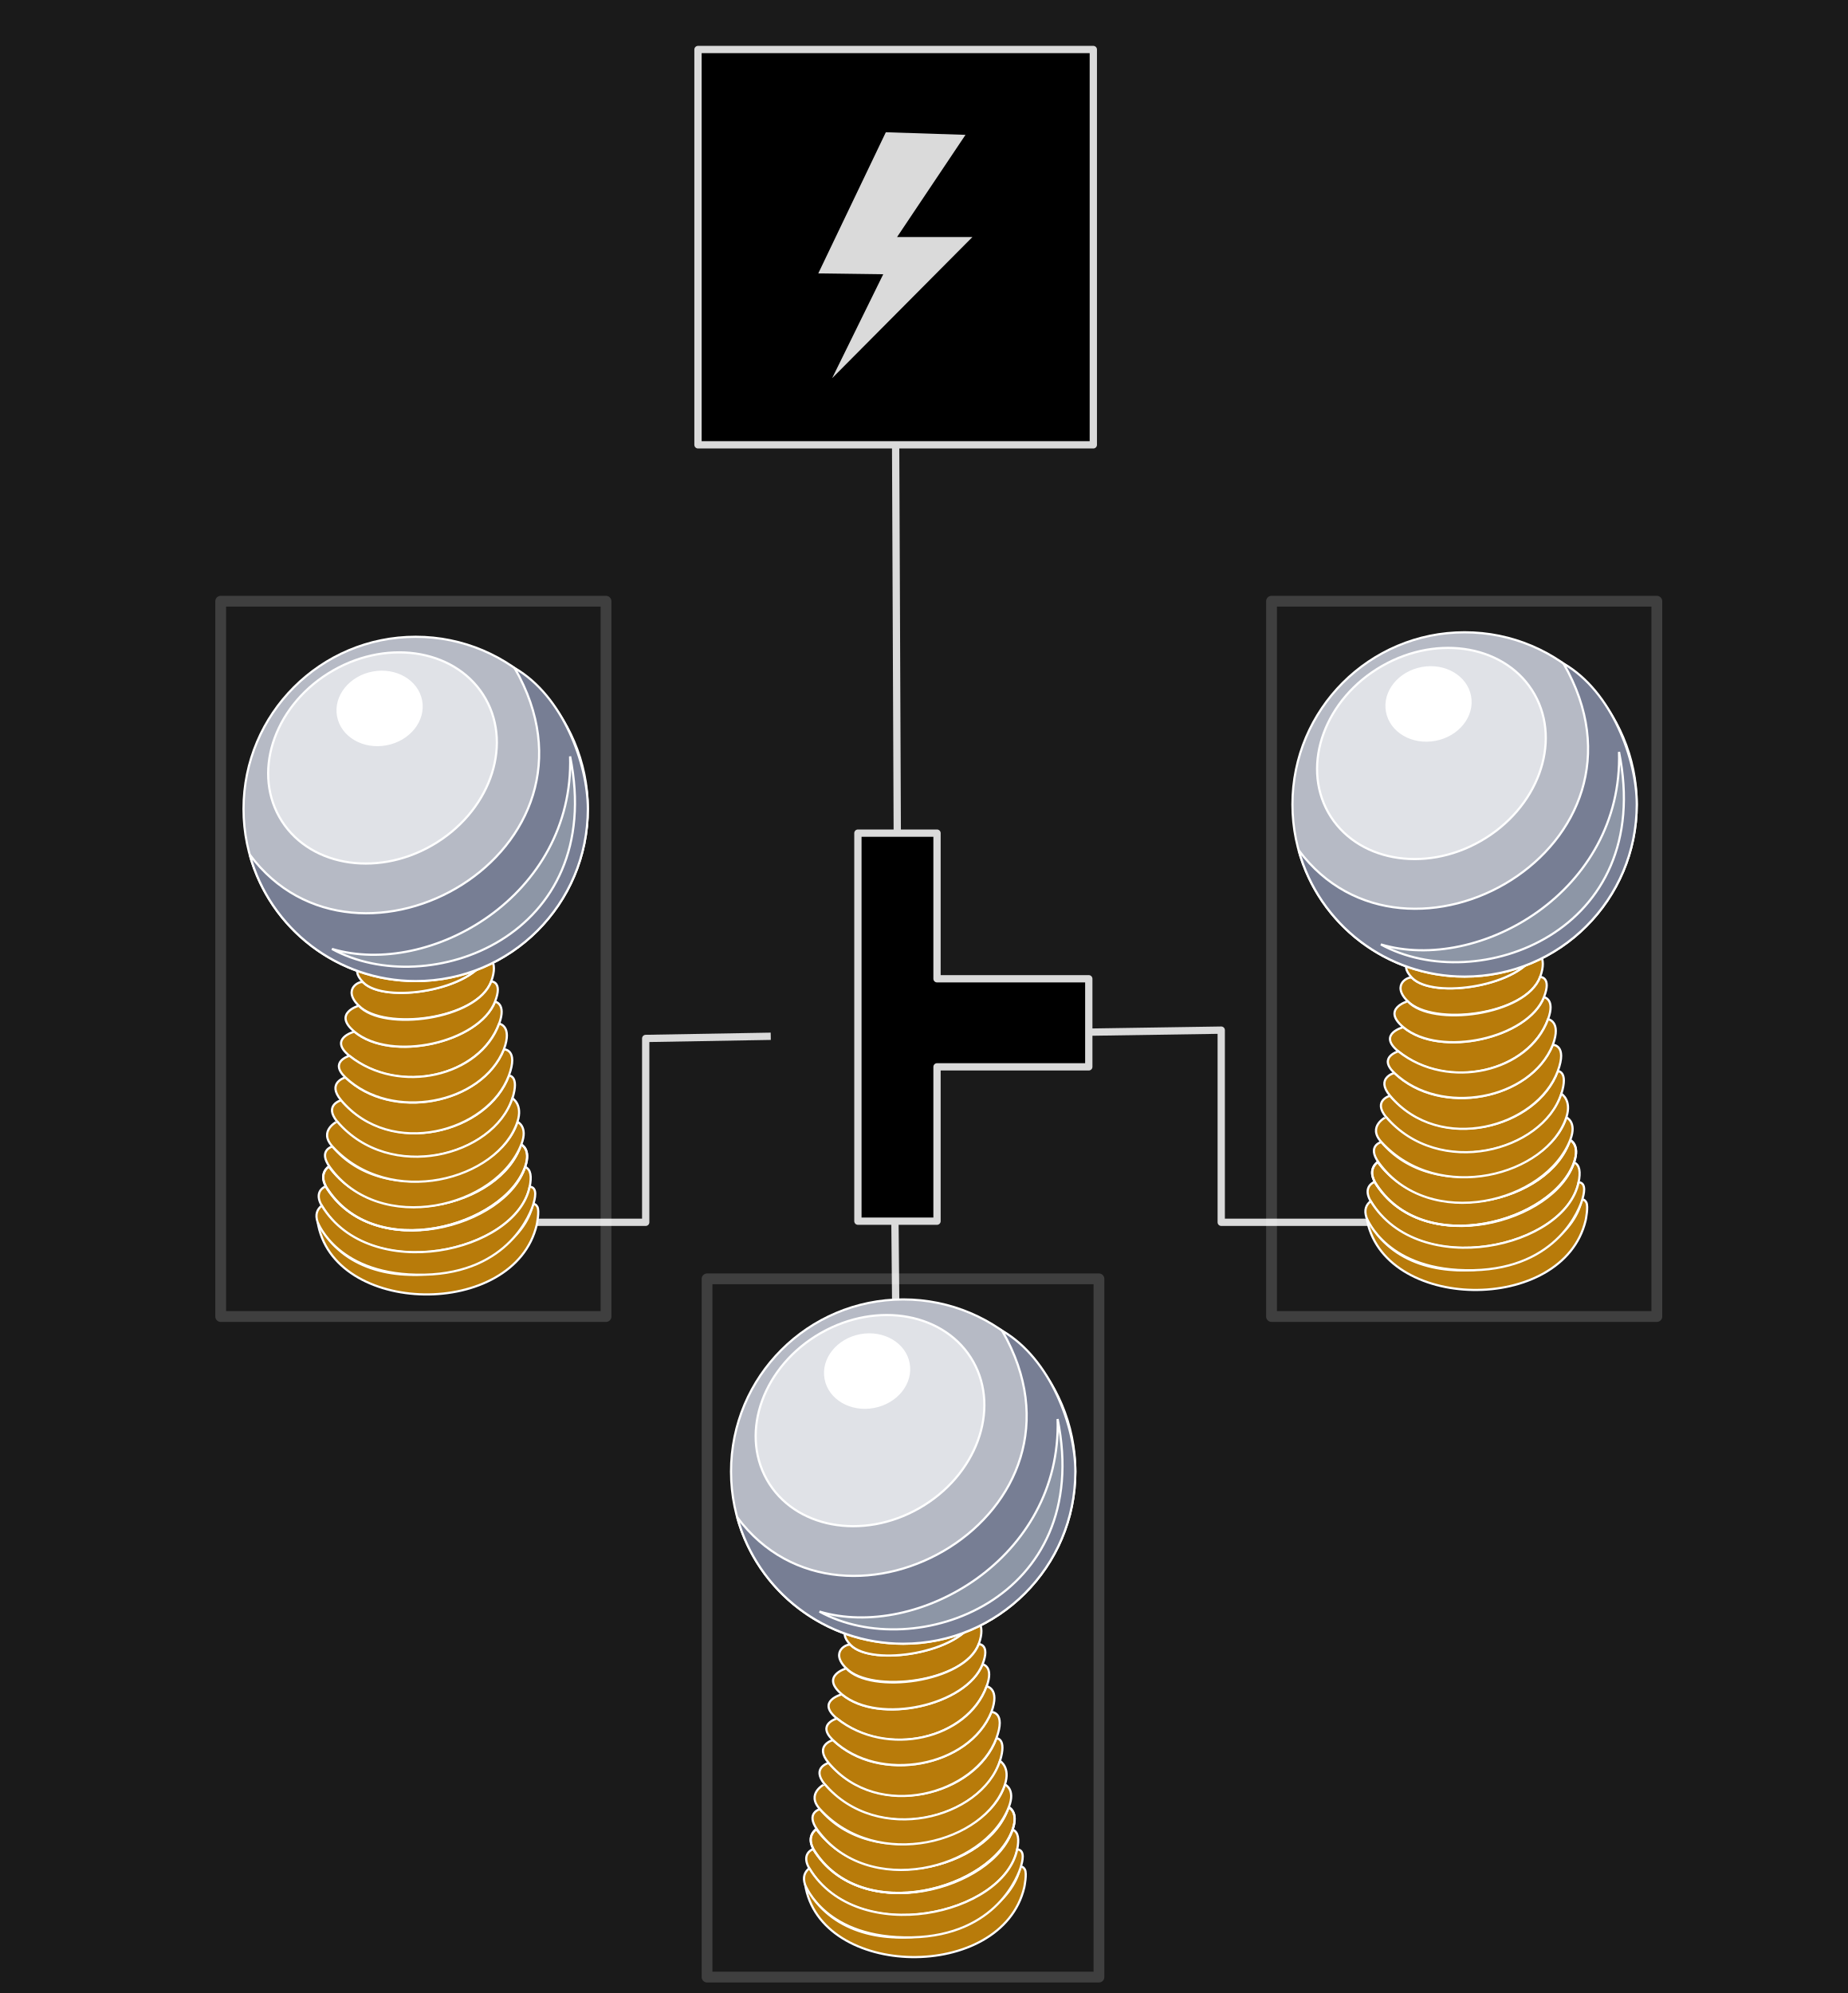
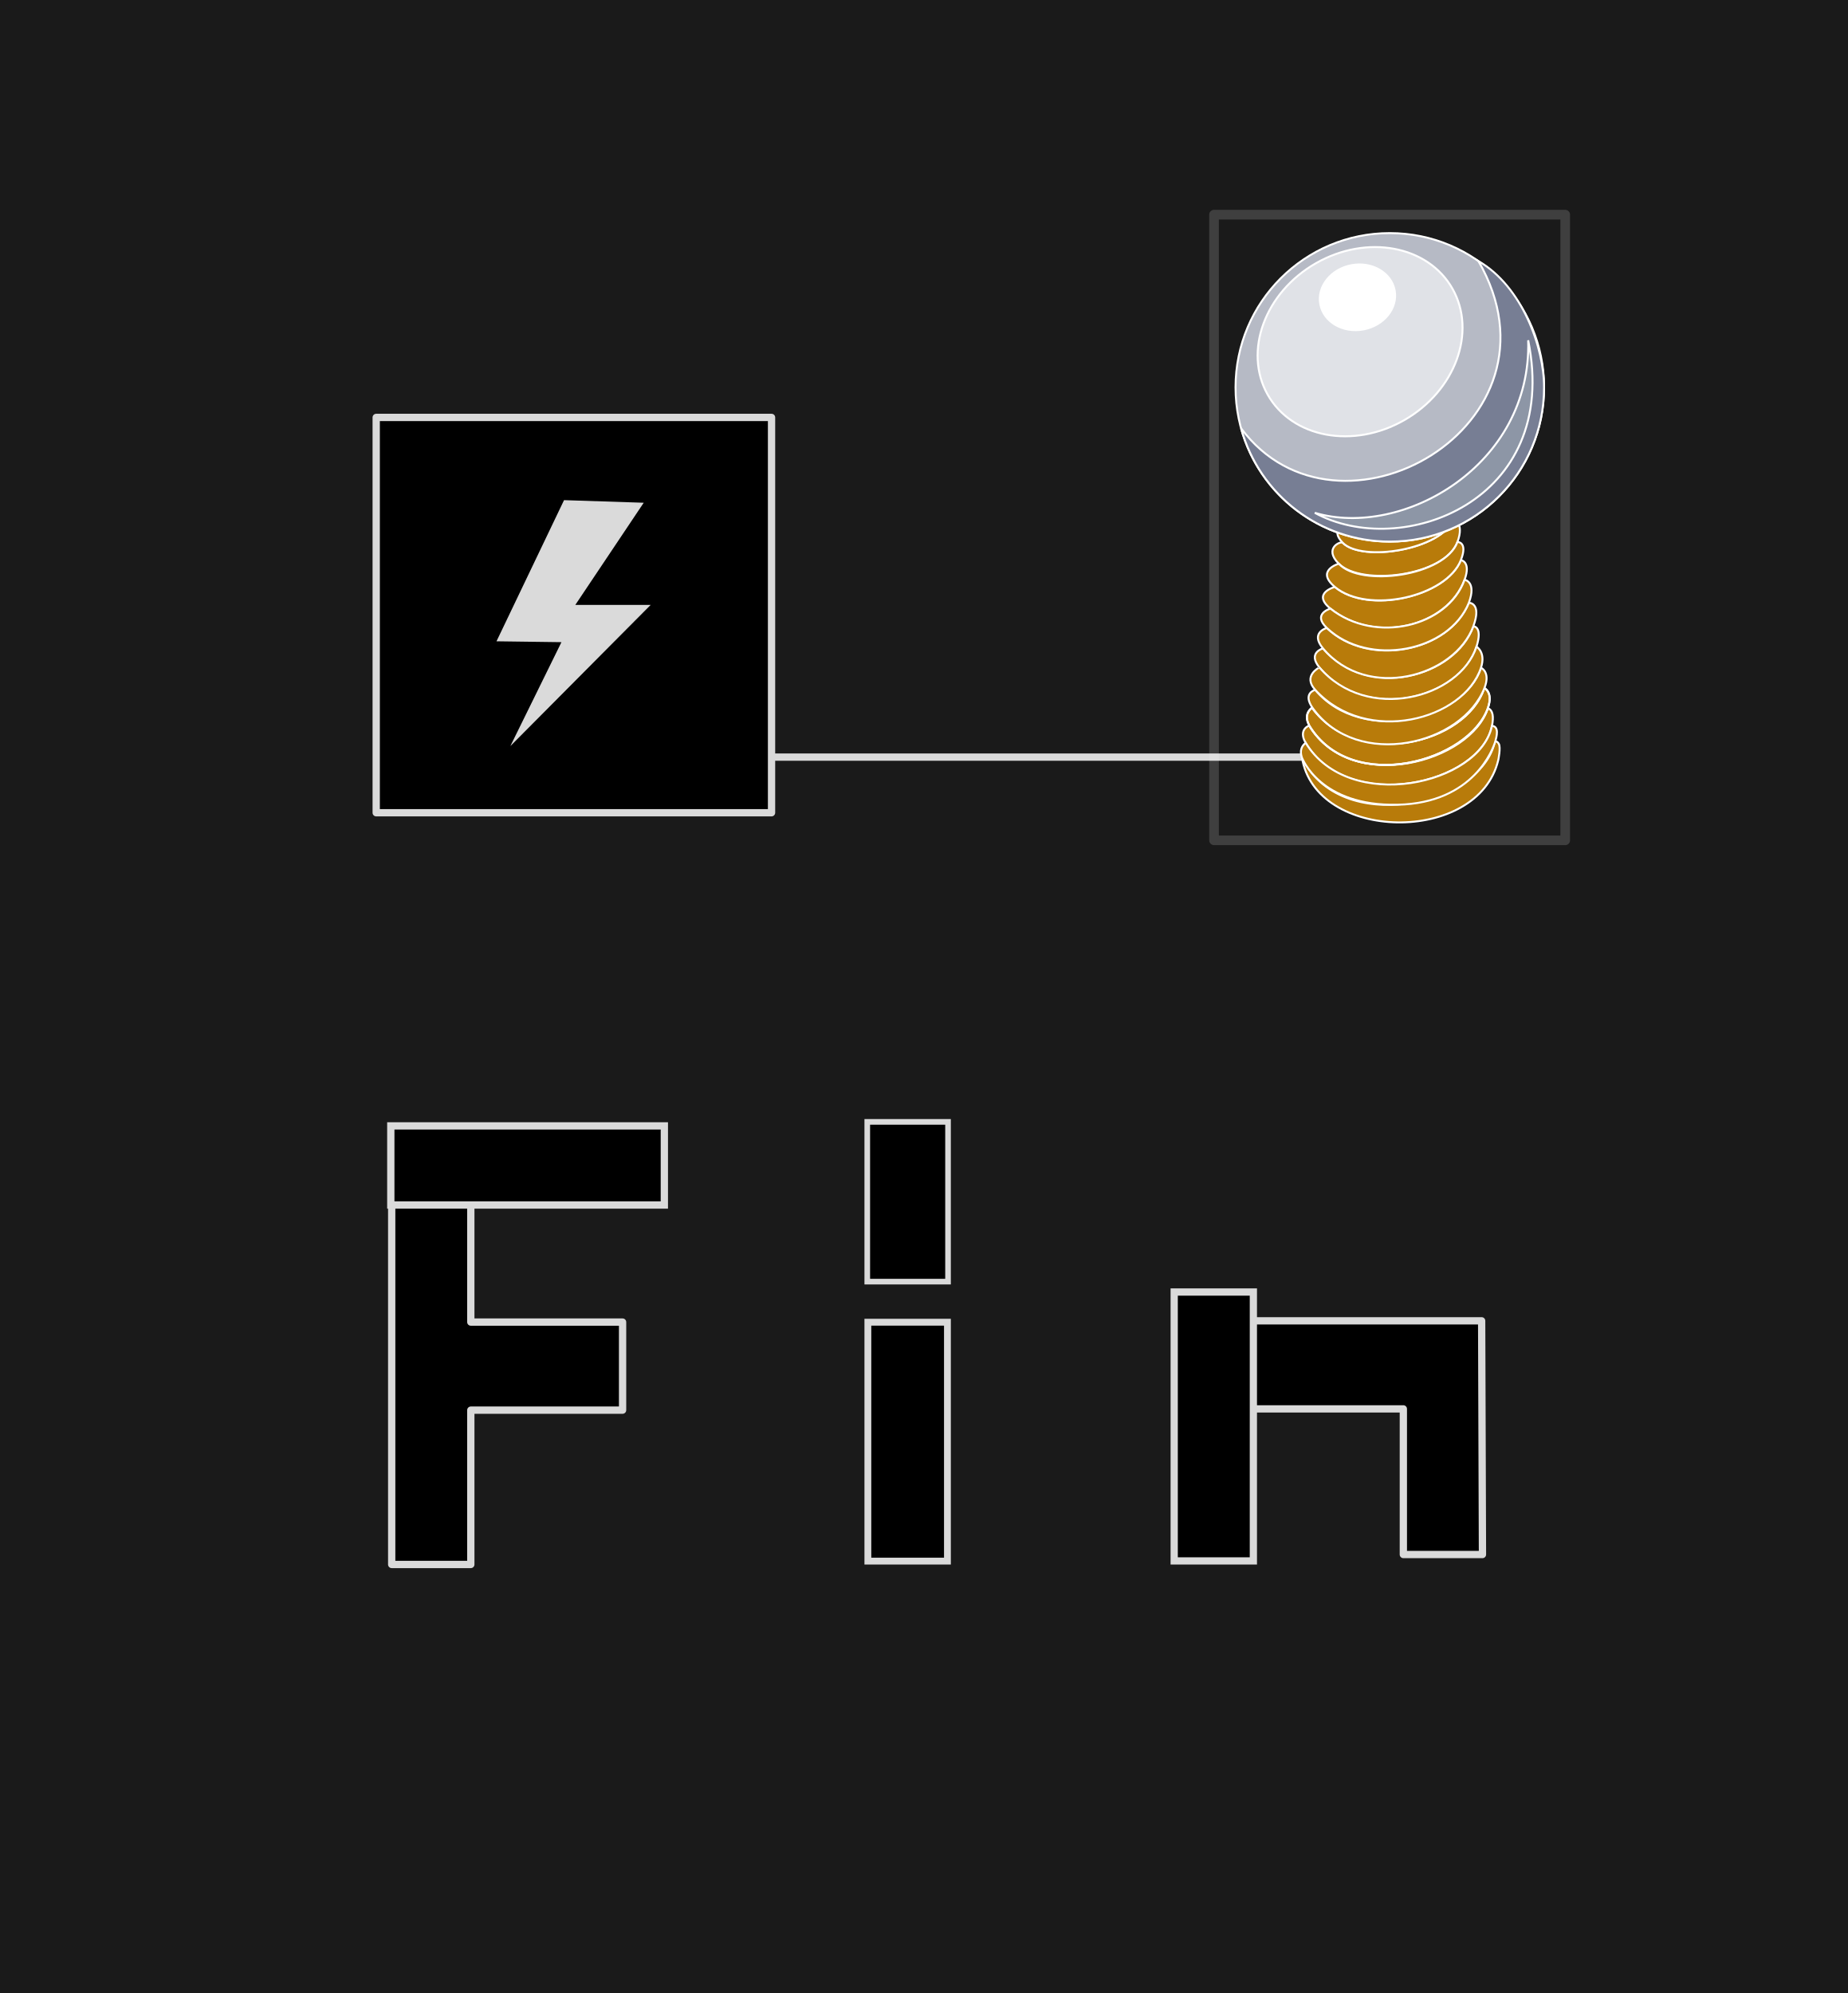
<svg xmlns="http://www.w3.org/2000/svg" width="253.385" height="273.296" viewBox="0 0 253.385 273.296" preserveAspectRation="xMidYMid meet" id="svg2" version="1.1">
  <defs id="defs4" />
  <g id="layer2">
    <rect style="color:#000000;clip-rule:nonzero;display:inline;overflow:visible;visibility:visible;opacity:1;isolation:auto;mix-blend-mode:normal;color-interpolation:sRGB;color-interpolation-filters:linearRGB;solid-color:#000000;solid-opacity:1;fill:#1a1a1a;fill-opacity:1;fill-rule:nonzero;stroke:none;stroke-width:1.459px;stroke-linecap:butt;stroke-linejoin:miter;stroke-miterlimit:4;stroke-dasharray:none;stroke-dashoffset:0;stroke-opacity:1;color-rendering:auto;image-rendering:auto;shape-rendering:auto;text-rendering:auto;enable-background:accumulate" id="rect4145" width="253.764" height="273.719" x="-0.094" y="-0.371" />
  </g>
  <g transform="translate(-40.68119,12.06823)" id="powerlines">
-     <path style="fill:none;fill-rule:evenodd;stroke:#dadada;stroke-width:1;stroke-linecap:butt;stroke-linejoin:round;stroke-opacity:1;stroke-miterlimit:4;stroke-dasharray:none" d="M 163.444,37.805 L 163.742,108.429" id="path4173" />
-     <path id="path3380" d="M 146.368,130.034 L 129.221,130.332 L 129.221,155.542 L 103.2,155.542" style="fill:none;fill-rule:evenodd;stroke:#dadada;stroke-width:1;stroke-linecap:butt;stroke-linejoin:round;stroke-miterlimit:4;stroke-dasharray:none;stroke-opacity:1" />
-     <path style="fill:none;fill-rule:evenodd;stroke:#dadada;stroke-width:1;stroke-linecap:butt;stroke-linejoin:round;stroke-miterlimit:4;stroke-dasharray:none;stroke-opacity:1" d="M 188.609,129.49 L 208.138,129.192 L 208.138,155.542 L 231.512,155.542" id="path3382" />
-     <path id="path3428" d="M 163.345,149.797 L 163.644,182.13" style="fill:none;fill-rule:evenodd;stroke:#dadada;stroke-width:1;stroke-linecap:butt;stroke-linejoin:round;stroke-miterlimit:4;stroke-dasharray:none;stroke-opacity:1" />
+     <path style="fill:none;fill-rule:evenodd;stroke:#dadada;stroke-width:1px;stroke-linecap:butt;stroke-linejoin:miter;stroke-opacity:1" d="M 137.467,91.753 L 221.843,91.753" id="path4203" />
  </g>
  <g transform="translate(120.5585,34.16972)" id="generators">
-     <rect y="-27.379" x="-24.849" height="54.208" width="54.208" id="rect4209" style="opacity:1;fill:#000000;fill-opacity:1;stroke:#dadada;stroke-width:1;stroke-linejoin:round;stroke-miterlimit:4;stroke-dasharray:none;stroke-dashoffset:0;stroke-opacity:1" />
+     <rect y="23.07" x="-68.973" height="54.209" width="54.209" id="rect4209" style="opacity:1;fill:#000000;fill-opacity:1;stroke:#dadada;stroke-width:1;stroke-linejoin:round;stroke-miterlimit:4;stroke-dasharray:none;stroke-dashoffset:0;stroke-opacity:1" />
  </g>
  <g id="switches">
-     <path id="path4148-3" d="M 117.637,114.246 L 128.485,114.246 L 128.485,134.217 L 149.296,134.217 L 149.296,146.293 L 128.485,146.293 L 128.485,167.456 L 117.637,167.456 Z" style="fill:#000000;fill-opacity:1;fill-rule:evenodd;stroke:#dadada;stroke-width:1;stroke-linecap:butt;stroke-linejoin:round;stroke-opacity:1;stroke-miterlimit:4;stroke-dasharray:none" />
+     <path style="fill:#000000;fill-opacity:1;fill-rule:evenodd;stroke:#dadada;stroke-width:1;stroke-linecap:butt;stroke-linejoin:round;stroke-miterlimit:4;stroke-dasharray:none;stroke-opacity:1" d="M 203.277,213.168 L 192.429,213.168 L 192.429,193.198 L 171.619,193.198 L 171.619,181.121 L 203.166,181.121 Z" id="path4234" />
+     <path id="path4148-3-4" d="M 53.71,161.323 L 64.558,161.323 L 64.558,181.294 L 85.369,181.294 L 85.369,193.37 L 64.558,193.37 L 64.558,214.533 L 53.71,214.533 Z" style="fill:#000000;fill-opacity:1;fill-rule:evenodd;stroke:#dadada;stroke-width:1;stroke-linecap:butt;stroke-linejoin:round;stroke-miterlimit:4;stroke-dasharray:none;stroke-opacity:1" />
+     <path id="path4148-3" d="M 119.003,181.313 L 129.914,181.313 C 129.914,214.071 129.914,181.313 129.914,214.071 L 119.003,214.071 Z" style="fill:#000000;fill-opacity:1;fill-rule:evenodd;stroke:#dadada;stroke-width:0.937;stroke-linecap:butt;stroke-linejoin:miter;stroke-miterlimit:4;stroke-dasharray:none;stroke-opacity:1" />
+     <path style="fill:#000000;fill-opacity:1;fill-rule:evenodd;stroke:#dadada;stroke-width:1;stroke-linecap:butt;stroke-linejoin:miter;stroke-miterlimit:4;stroke-dasharray:none;stroke-opacity:1" d="M 91.096,154.393 L 91.096,165.241 C 53.588,165.241 91.096,165.241 53.588,165.241 L 53.588,154.393 Z" id="path4242" />
+     <path style="fill:#000000;fill-opacity:1;fill-rule:evenodd;stroke:#dadada;stroke-width:0.992;stroke-linecap:butt;stroke-linejoin:miter;stroke-miterlimit:4;stroke-dasharray:none;stroke-opacity:1" d="M 161.007,177.172 L 171.864,177.172 C 171.864,214.043 171.864,177.172 171.864,214.043 L 161.007,214.043 Z" id="path4244" />
+     <path style="fill:#000000;fill-opacity:1;fill-rule:evenodd;stroke:#dadada;stroke-width:0.772;stroke-linecap:butt;stroke-linejoin:miter;stroke-miterlimit:4;stroke-dasharray:none;stroke-opacity:1" d="M 118.921,153.841 L 129.996,153.841 C 129.996,175.749 129.996,153.841 129.996,175.749 L 118.921,175.749 Z" id="path4246" />
  </g>
  <g id="layer1">
-     <g transform="matrix(0.4539065,0,0,0.4539065,0.7797679,115.6654)" id="g4243-6" style="stroke:#ffffff;stroke-width:0.661;stroke-miterlimit:4;stroke-dasharray:none;stroke-opacity:1">
+     <g transform="matrix(0.4067321,0,0,0.4067321,80.29519,-24.06085)" id="g4243-6" style="stroke:#ffffff;stroke-width:0.661;stroke-miterlimit:4;stroke-dasharray:none;stroke-opacity:1">
      <path id="path4245-3" d="M 241.495,314.36 C 254.132,341.538 302.032,330.68 306.498,309.238 C 306.498,309.238 307.175,308.73 307.874,309.936 C 308.593,311.164 307.704,315.355 307.704,315.355 C 300.931,344.078 245.813,343.147 241.495,314.36 Z" style="fill:#b87b0a;fill-opacity:1;fill-rule:evenodd;stroke:#ffffff;stroke-width:0.661;stroke-linecap:butt;stroke-linejoin:miter;stroke-miterlimit:4;stroke-dasharray:none;stroke-opacity:1" />
      <path id="path4247-5" d="M 305.566,303.904 C 306.18,300.877 305.969,298.634 304.169,297.893 C 298.56,315.948 258.407,327.356 243.929,303.777 C 241.771,304.73 241.114,306.825 242.765,309.619 C 257.116,333.791 301.566,323.546 305.566,303.904 Z" style="fill:#b87b0a;fill-opacity:1;fill-rule:evenodd;stroke:#ffffff;stroke-width:0.661;stroke-linecap:butt;stroke-linejoin:miter;stroke-miterlimit:4;stroke-dasharray:none;stroke-opacity:1" />
      <path id="path4249-3" d="M 243.993,303.819 C 258.407,327.356 297.989,315.757 304.212,297.829 C 306.074,292.432 302.963,291.119 302.963,291.119 C 296.846,310 260.355,318.742 244.903,297.766 C 244.903,297.766 241.771,299.734 243.972,303.714 Z" style="fill:#b87b0a;fill-opacity:1;fill-rule:evenodd;stroke:#ffffff;stroke-width:0.661;stroke-miterlimit:4;stroke-dasharray:none;stroke-opacity:1" />
      <path id="path4251-55" d="M 243.993,303.819 C 258.407,327.356 297.989,315.757 304.212,297.829 C 306.074,292.432 302.963,291.119 302.963,291.119 C 296.846,310 260.355,318.742 244.903,297.766 C 244.903,297.766 241.771,299.734 243.972,303.714" style="fill:none;stroke:#ffffff;stroke-width:0.661;stroke-linecap:butt;stroke-linejoin:miter;stroke-miterlimit:4;stroke-dasharray:none;stroke-opacity:1" />
      <path id="path4253-0" d="M 253.92,249.21 C 261.604,256.872 289.691,253.422 293.946,241.865 C 296.338,235.346 292.655,234.16 292.655,234.16 C 288.612,244.532 261.752,248.765 255.254,242.14 C 254.534,241.505 248.713,244.003 253.92,249.21 Z" style="fill:#b87b0a;fill-opacity:1;fill-rule:evenodd;stroke:#ffffff;stroke-width:0.661;stroke-linecap:butt;stroke-linejoin:miter;stroke-miterlimit:4;stroke-dasharray:none;stroke-opacity:1" />
      <path id="path4255-3" d="M 245.983,291.733 C 261.709,310.529 296.401,301.745 301.862,284.283 C 301.862,284.283 305.143,285.658 303.069,291.035 C 295.66,310.211 260.376,318.911 245.199,297.977 C 241.495,292.855 245.983,291.733 245.983,291.733 Z" style="fill:#b87b0a;fill-opacity:1;fill-rule:evenodd;stroke:#ffffff;stroke-width:0.661;stroke-linecap:butt;stroke-linejoin:miter;stroke-miterlimit:4;stroke-dasharray:none;stroke-opacity:1" />
      <path id="path4257-3" d="M 247.358,284.134 C 262.831,303.1 294.877,294.697 300.359,277.171 C 302.54,270.249 299.28,270.313 299.28,270.313 C 293.142,287.331 263.911,295.48 248.607,277.763 C 248.607,277.763 243.337,279.181 247.358,284.134 Z" style="fill:#b87b0a;fill-opacity:1;fill-rule:evenodd;stroke:#ffffff;stroke-width:0.661;stroke-linecap:butt;stroke-linejoin:miter;stroke-miterlimit:4;stroke-dasharray:none;stroke-opacity:1" />
      <path id="path4259-41" d="M 251.105,264.344 C 266.091,276.514 290.475,270.482 296.338,254.628 C 298.603,248.469 295.089,247.982 295.089,247.982 C 290.242,260.301 263.784,266.461 252.608,257.041 C 252.608,257.041 244.67,259.116 251.105,264.344 Z" style="fill:#b87b0a;fill-opacity:1;fill-rule:evenodd;stroke:#ffffff;stroke-width:0.661;stroke-linecap:butt;stroke-linejoin:miter;stroke-miterlimit:4;stroke-dasharray:none;stroke-opacity:1" />
      <path id="path4261-4" d="M 292.655,234.16 C 288.612,244.532 261.731,248.786 255.254,242.14 C 250.597,237.378 256.418,235.832 256.418,235.832 C 263.149,245.146 287.321,240.849 292.655,234.16 Z" style="fill:#b87b0a;fill-opacity:1;fill-rule:evenodd;stroke:#ffffff;stroke-width:0.661;stroke-linecap:butt;stroke-linejoin:miter;stroke-miterlimit:4;stroke-dasharray:none;stroke-opacity:1" />
      <path id="path4263-5" d="M 242.765,309.598 C 257.413,333.622 301.524,323.631 305.566,303.883 C 308.149,304.052 307.069,307.756 306.709,309.048 C 306.032,311.418 299.555,329.896 273.774,330.468 C 247.676,331.039 241.644,314.847 241.495,314.572 C 240.712,312.243 241.368,310.698 242.765,309.598 Z" style="fill:#b87b0a;fill-opacity:1;fill-rule:evenodd;stroke:#ffffff;stroke-width:0.661;stroke-linecap:butt;stroke-linejoin:miter;stroke-miterlimit:4;stroke-dasharray:none;stroke-opacity:1" />
      <path id="path4265-2" d="M 301.862,284.283 C 303.598,279.054 300.359,277.171 300.359,277.171 C 294.623,294.612 263.445,302.909 247.38,284.156 C 247.401,284.198 241.644,286.992 245.983,291.733 C 263.403,310.804 296.084,301.766 301.862,284.283 Z" style="fill:#b87b0a;fill-opacity:1;fill-rule:evenodd;stroke:#ffffff;stroke-width:0.661;stroke-linecap:butt;stroke-linejoin:miter;stroke-miterlimit:4;stroke-dasharray:none;stroke-opacity:1" />
      <path id="path4267-3" d="M 248.607,277.763 C 263.699,295.67 292.972,287.267 299.28,270.313 C 302.243,262.312 297.777,262.375 297.777,262.375 C 291.088,278.927 263.911,284.346 249.898,270.863 C 249.898,270.863 244.099,272.429 248.607,277.763 Z" style="fill:#b87b0a;fill-opacity:1;fill-rule:evenodd;stroke:#ffffff;stroke-width:0.661;stroke-linecap:butt;stroke-linejoin:miter;stroke-miterlimit:4;stroke-dasharray:none;stroke-opacity:1" />
      <path id="path4269-7" d="M 251.105,264.344 C 266.218,276.345 290.58,270.525 296.338,254.628 C 296.338,254.628 300.444,255.221 297.777,262.375 C 291.088,278.927 264.017,284.24 249.898,270.863 C 244.861,266.101 251.105,264.344 251.105,264.344 Z" style="fill:#b87b0a;fill-opacity:1;fill-rule:evenodd;stroke:#ffffff;stroke-width:0.661;stroke-linecap:butt;stroke-linejoin:miter;stroke-miterlimit:4;stroke-dasharray:none;stroke-opacity:1" />
      <path id="path4271-5" d="M 252.608,257.041 C 263.868,266.376 290.221,260.301 295.089,247.982 C 297.523,241.823 293.946,241.865 293.946,241.865 C 289.713,253.422 261.265,257.211 253.92,249.21 C 253.92,249.21 245.94,251.496 252.608,257.041 Z" style="fill:#b87b0a;fill-opacity:1;fill-rule:evenodd;stroke:#ffffff;stroke-width:0.661;stroke-linecap:butt;stroke-linejoin:miter;stroke-miterlimit:4;stroke-dasharray:none;stroke-opacity:1" />
      <path id="path4273-3" d="M 323.134,189.753 C 323.134,218.476 299.851,241.759 271.129,241.759 C 242.406,241.759 219.122,218.476 219.122,189.753 C 219.122,161.03 242.406,137.747 271.129,137.747 C 299.851,137.747 323.134,161.03 323.134,189.753 Z" style="fill:#b6bac5;fill-opacity:1;fill-rule:nonzero;stroke:#ffffff;stroke-width:0.661;stroke-linecap:butt;stroke-linejoin:miter;stroke-miterlimit:4;stroke-dasharray:none;stroke-opacity:1" />
      <path id="path4275-7" d="M 275.997,200.802 C 258.788,210.644 238.172,206.792 229.938,192.187 C 221.726,177.582 229.007,157.749 246.215,147.907 C 263.424,138.064 284.04,141.917 292.274,156.522 C 300.486,171.126 293.205,190.96 275.997,200.802 Z" style="fill:#e0e2e7;fill-opacity:1;fill-rule:nonzero;stroke:#ffffff;stroke-width:0.661;stroke-linecap:butt;stroke-linejoin:miter;stroke-miterlimit:4;stroke-dasharray:none;stroke-opacity:1" />
      <path id="path4277-3" d="M 262.239,170.216 C 255.338,171.507 248.819,167.719 247.697,161.729 C 246.575,155.76 251.295,149.854 258.217,148.563 C 265.117,147.272 271.637,151.082 272.758,157.051 C 273.88,163.041 269.16,168.925 262.239,170.216 Z" style="fill:#ffffff;fill-opacity:1;fill-rule:nonzero;stroke:#ffffff;stroke-width:0.661;stroke-linecap:butt;stroke-linejoin:miter;stroke-miterlimit:4;stroke-dasharray:none;stroke-opacity:1" />
      <path id="path4279-2" d="M 301.037,147.208 C 332.871,202.58 253.603,247.453 220.985,203.553 C 227.187,226.117 247.718,241.759 271.129,241.759 C 299.851,241.759 323.134,218.476 323.134,189.753 C 323.134,176.249 315.663,155.654 301.037,147.208 Z" style="fill:#777e94;fill-opacity:1;fill-rule:evenodd;stroke:#ffffff;stroke-width:0.661;stroke-linecap:butt;stroke-linejoin:miter;stroke-miterlimit:4;stroke-dasharray:none;stroke-opacity:1" />
      <path id="path4281-5" d="M 317.779,173.878 C 319.049,216.084 275.341,240.849 245.834,232.044 C 274.769,247.982 328.849,228.488 317.779,173.878 Z" style="fill:#8d96a6;fill-opacity:1;fill-rule:evenodd;stroke:#ffffff;stroke-width:0.661;stroke-linecap:butt;stroke-linejoin:miter;stroke-miterlimit:4;stroke-dasharray:none;stroke-opacity:1" />
    </g>
-     <g transform="matrix(0.4539065,0,0,0.4539065,77.76118,24.18151)" id="g4243-0" style="stroke:#ffffff;stroke-width:0.661;stroke-miterlimit:4;stroke-dasharray:none;stroke-opacity:1">
-       <path id="path4245-2" d="M 241.495,314.36 C 254.132,341.538 302.032,330.68 306.498,309.238 C 306.498,309.238 307.175,308.73 307.874,309.936 C 308.593,311.164 307.704,315.355 307.704,315.355 C 300.931,344.078 245.813,343.147 241.495,314.36 Z" style="fill:#b87b0a;fill-opacity:1;fill-rule:evenodd;stroke:#ffffff;stroke-width:0.661;stroke-linecap:butt;stroke-linejoin:miter;stroke-miterlimit:4;stroke-dasharray:none;stroke-opacity:1" />
-       <path id="path4247-1" d="M 305.566,303.904 C 306.18,300.877 305.969,298.634 304.169,297.893 C 298.56,315.948 258.407,327.356 243.929,303.777 C 241.771,304.73 241.114,306.825 242.765,309.619 C 257.116,333.791 301.566,323.546 305.566,303.904 Z" style="fill:#b87b0a;fill-opacity:1;fill-rule:evenodd;stroke:#ffffff;stroke-width:0.661;stroke-linecap:butt;stroke-linejoin:miter;stroke-miterlimit:4;stroke-dasharray:none;stroke-opacity:1" />
-       <path id="path4249-7" d="M 243.993,303.819 C 258.407,327.356 297.989,315.757 304.212,297.829 C 306.074,292.432 302.963,291.119 302.963,291.119 C 296.846,310 260.355,318.742 244.903,297.766 C 244.903,297.766 241.771,299.734 243.972,303.714 Z" style="fill:#b87b0a;fill-opacity:1;fill-rule:evenodd;stroke:#ffffff;stroke-width:0.661;stroke-miterlimit:4;stroke-dasharray:none;stroke-opacity:1" />
-       <path id="path4251-5" d="M 243.993,303.819 C 258.407,327.356 297.989,315.757 304.212,297.829 C 306.074,292.432 302.963,291.119 302.963,291.119 C 296.846,310 260.355,318.742 244.903,297.766 C 244.903,297.766 241.771,299.734 243.972,303.714" style="fill:none;stroke:#ffffff;stroke-width:0.661;stroke-linecap:butt;stroke-linejoin:miter;stroke-miterlimit:4;stroke-dasharray:none;stroke-opacity:1" />
-       <path id="path4253-5" d="M 253.92,249.21 C 261.604,256.872 289.691,253.422 293.946,241.865 C 296.338,235.346 292.655,234.16 292.655,234.16 C 288.612,244.532 261.752,248.765 255.254,242.14 C 254.534,241.505 248.713,244.003 253.92,249.21 Z" style="fill:#b87b0a;fill-opacity:1;fill-rule:evenodd;stroke:#ffffff;stroke-width:0.661;stroke-linecap:butt;stroke-linejoin:miter;stroke-miterlimit:4;stroke-dasharray:none;stroke-opacity:1" />
-       <path id="path4255-8" d="M 245.983,291.733 C 261.709,310.529 296.401,301.745 301.862,284.283 C 301.862,284.283 305.143,285.658 303.069,291.035 C 295.66,310.211 260.376,318.911 245.199,297.977 C 241.495,292.855 245.983,291.733 245.983,291.733 Z" style="fill:#b87b0a;fill-opacity:1;fill-rule:evenodd;stroke:#ffffff;stroke-width:0.661;stroke-linecap:butt;stroke-linejoin:miter;stroke-miterlimit:4;stroke-dasharray:none;stroke-opacity:1" />
-       <path id="path4257-1" d="M 247.358,284.134 C 262.831,303.1 294.877,294.697 300.359,277.171 C 302.54,270.249 299.28,270.313 299.28,270.313 C 293.142,287.331 263.911,295.48 248.607,277.763 C 248.607,277.763 243.337,279.181 247.358,284.134 Z" style="fill:#b87b0a;fill-opacity:1;fill-rule:evenodd;stroke:#ffffff;stroke-width:0.661;stroke-linecap:butt;stroke-linejoin:miter;stroke-miterlimit:4;stroke-dasharray:none;stroke-opacity:1" />
-       <path id="path4259-4" d="M 251.105,264.344 C 266.091,276.514 290.475,270.482 296.338,254.628 C 298.603,248.469 295.089,247.982 295.089,247.982 C 290.242,260.301 263.784,266.461 252.608,257.041 C 252.608,257.041 244.67,259.116 251.105,264.344 Z" style="fill:#b87b0a;fill-opacity:1;fill-rule:evenodd;stroke:#ffffff;stroke-width:0.661;stroke-linecap:butt;stroke-linejoin:miter;stroke-miterlimit:4;stroke-dasharray:none;stroke-opacity:1" />
-       <path id="path4261-2" d="M 292.655,234.16 C 288.612,244.532 261.731,248.786 255.254,242.14 C 250.597,237.378 256.418,235.832 256.418,235.832 C 263.149,245.146 287.321,240.849 292.655,234.16 Z" style="fill:#b87b0a;fill-opacity:1;fill-rule:evenodd;stroke:#ffffff;stroke-width:0.661;stroke-linecap:butt;stroke-linejoin:miter;stroke-miterlimit:4;stroke-dasharray:none;stroke-opacity:1" />
-       <path id="path4263-9" d="M 242.765,309.598 C 257.413,333.622 301.524,323.631 305.566,303.883 C 308.149,304.052 307.069,307.756 306.709,309.048 C 306.032,311.418 299.555,329.896 273.774,330.468 C 247.676,331.039 241.644,314.847 241.495,314.572 C 240.712,312.243 241.368,310.698 242.765,309.598 Z" style="fill:#b87b0a;fill-opacity:1;fill-rule:evenodd;stroke:#ffffff;stroke-width:0.661;stroke-linecap:butt;stroke-linejoin:miter;stroke-miterlimit:4;stroke-dasharray:none;stroke-opacity:1" />
-       <path id="path4265-9" d="M 301.862,284.283 C 303.598,279.054 300.359,277.171 300.359,277.171 C 294.623,294.612 263.445,302.909 247.38,284.156 C 247.401,284.198 241.644,286.992 245.983,291.733 C 263.403,310.804 296.084,301.766 301.862,284.283 Z" style="fill:#b87b0a;fill-opacity:1;fill-rule:evenodd;stroke:#ffffff;stroke-width:0.661;stroke-linecap:butt;stroke-linejoin:miter;stroke-miterlimit:4;stroke-dasharray:none;stroke-opacity:1" />
-       <path id="path4267-5" d="M 248.607,277.763 C 263.699,295.67 292.972,287.267 299.28,270.313 C 302.243,262.312 297.777,262.375 297.777,262.375 C 291.088,278.927 263.911,284.346 249.898,270.863 C 249.898,270.863 244.099,272.429 248.607,277.763 Z" style="fill:#b87b0a;fill-opacity:1;fill-rule:evenodd;stroke:#ffffff;stroke-width:0.661;stroke-linecap:butt;stroke-linejoin:miter;stroke-miterlimit:4;stroke-dasharray:none;stroke-opacity:1" />
-       <path id="path4269-8" d="M 251.105,264.344 C 266.218,276.345 290.58,270.525 296.338,254.628 C 296.338,254.628 300.444,255.221 297.777,262.375 C 291.088,278.927 264.017,284.24 249.898,270.863 C 244.861,266.101 251.105,264.344 251.105,264.344 Z" style="fill:#b87b0a;fill-opacity:1;fill-rule:evenodd;stroke:#ffffff;stroke-width:0.661;stroke-linecap:butt;stroke-linejoin:miter;stroke-miterlimit:4;stroke-dasharray:none;stroke-opacity:1" />
-       <path id="path4271-1" d="M 252.608,257.041 C 263.868,266.376 290.221,260.301 295.089,247.982 C 297.523,241.823 293.946,241.865 293.946,241.865 C 289.713,253.422 261.265,257.211 253.92,249.21 C 253.92,249.21 245.94,251.496 252.608,257.041 Z" style="fill:#b87b0a;fill-opacity:1;fill-rule:evenodd;stroke:#ffffff;stroke-width:0.661;stroke-linecap:butt;stroke-linejoin:miter;stroke-miterlimit:4;stroke-dasharray:none;stroke-opacity:1" />
-       <path id="path4273-4" d="M 323.134,189.753 C 323.134,218.476 299.851,241.759 271.129,241.759 C 242.406,241.759 219.122,218.476 219.122,189.753 C 219.122,161.03 242.406,137.747 271.129,137.747 C 299.851,137.747 323.134,161.03 323.134,189.753 Z" style="fill:#b6bac5;fill-opacity:1;fill-rule:nonzero;stroke:#ffffff;stroke-width:0.661;stroke-linecap:butt;stroke-linejoin:miter;stroke-miterlimit:4;stroke-dasharray:none;stroke-opacity:1" />
-       <path id="path4275-2" d="M 275.997,200.802 C 258.788,210.644 238.172,206.792 229.938,192.187 C 221.726,177.582 229.007,157.749 246.215,147.907 C 263.424,138.064 284.04,141.917 292.274,156.522 C 300.486,171.126 293.205,190.96 275.997,200.802 Z" style="fill:#e0e2e7;fill-opacity:1;fill-rule:nonzero;stroke:#ffffff;stroke-width:0.661;stroke-linecap:butt;stroke-linejoin:miter;stroke-miterlimit:4;stroke-dasharray:none;stroke-opacity:1" />
-       <path id="path4277-4" d="M 262.239,170.216 C 255.338,171.507 248.819,167.719 247.697,161.729 C 246.575,155.76 251.295,149.854 258.217,148.563 C 265.117,147.272 271.637,151.082 272.758,157.051 C 273.88,163.041 269.16,168.925 262.239,170.216 Z" style="fill:#ffffff;fill-opacity:1;fill-rule:nonzero;stroke:#ffffff;stroke-width:0.661;stroke-linecap:butt;stroke-linejoin:miter;stroke-miterlimit:4;stroke-dasharray:none;stroke-opacity:1" />
-       <path id="path4279-8" d="M 301.037,147.208 C 332.871,202.58 253.603,247.453 220.985,203.553 C 227.187,226.117 247.718,241.759 271.129,241.759 C 299.851,241.759 323.134,218.476 323.134,189.753 C 323.134,176.249 315.663,155.654 301.037,147.208 Z" style="fill:#777e94;fill-opacity:1;fill-rule:evenodd;stroke:#ffffff;stroke-width:0.661;stroke-linecap:butt;stroke-linejoin:miter;stroke-miterlimit:4;stroke-dasharray:none;stroke-opacity:1" />
-       <path id="path4281-0" d="M 317.779,173.878 C 319.049,216.084 275.341,240.849 245.834,232.044 C 274.769,247.982 328.849,228.488 317.779,173.878 Z" style="fill:#8d96a6;fill-opacity:1;fill-rule:evenodd;stroke:#ffffff;stroke-width:0.661;stroke-linecap:butt;stroke-linejoin:miter;stroke-miterlimit:4;stroke-dasharray:none;stroke-opacity:1" />
-     </g>
-     <g transform="matrix(0.4539065,0,0,0.4539065,-66.06764,24.7966)" id="g4243" style="stroke:#ffffff;stroke-width:0.661;stroke-miterlimit:4;stroke-dasharray:none;stroke-opacity:1">
-       <path id="path4245" d="M 241.495,314.36 C 254.132,341.538 302.032,330.68 306.498,309.238 C 306.498,309.238 307.175,308.73 307.874,309.936 C 308.593,311.164 307.704,315.355 307.704,315.355 C 300.931,344.078 245.813,343.147 241.495,314.36 Z" style="fill:#b87b0a;fill-opacity:1;fill-rule:evenodd;stroke:#ffffff;stroke-width:0.661;stroke-linecap:butt;stroke-linejoin:miter;stroke-miterlimit:4;stroke-dasharray:none;stroke-opacity:1" />
-       <path id="path4247" d="M 305.566,303.904 C 306.18,300.877 305.969,298.634 304.169,297.893 C 298.56,315.948 258.407,327.356 243.929,303.777 C 241.771,304.73 241.114,306.825 242.765,309.619 C 257.116,333.791 301.566,323.546 305.566,303.904 Z" style="fill:#b87b0a;fill-opacity:1;fill-rule:evenodd;stroke:#ffffff;stroke-width:0.661;stroke-linecap:butt;stroke-linejoin:miter;stroke-miterlimit:4;stroke-dasharray:none;stroke-opacity:1" />
-       <path id="path4249" d="M 243.993,303.819 C 258.407,327.356 297.989,315.757 304.212,297.829 C 306.074,292.432 302.963,291.119 302.963,291.119 C 296.846,310 260.355,318.742 244.903,297.766 C 244.903,297.766 241.771,299.734 243.972,303.714 Z" style="fill:#b87b0a;fill-opacity:1;fill-rule:evenodd;stroke:#ffffff;stroke-width:0.661;stroke-miterlimit:4;stroke-dasharray:none;stroke-opacity:1" />
-       <path id="path4251" d="M 243.993,303.819 C 258.407,327.356 297.989,315.757 304.212,297.829 C 306.074,292.432 302.963,291.119 302.963,291.119 C 296.846,310 260.355,318.742 244.903,297.766 C 244.903,297.766 241.771,299.734 243.972,303.714" style="fill:none;stroke:#ffffff;stroke-width:0.661;stroke-linecap:butt;stroke-linejoin:miter;stroke-miterlimit:4;stroke-dasharray:none;stroke-opacity:1" />
-       <path id="path4253" d="M 253.92,249.21 C 261.604,256.872 289.691,253.422 293.946,241.865 C 296.338,235.346 292.655,234.16 292.655,234.16 C 288.612,244.532 261.752,248.765 255.254,242.14 C 254.534,241.505 248.713,244.003 253.92,249.21 Z" style="fill:#b87b0a;fill-opacity:1;fill-rule:evenodd;stroke:#ffffff;stroke-width:0.661;stroke-linecap:butt;stroke-linejoin:miter;stroke-miterlimit:4;stroke-dasharray:none;stroke-opacity:1" />
-       <path id="path4255" d="M 245.983,291.733 C 261.709,310.529 296.401,301.745 301.862,284.283 C 301.862,284.283 305.143,285.658 303.069,291.035 C 295.66,310.211 260.376,318.911 245.199,297.977 C 241.495,292.855 245.983,291.733 245.983,291.733 Z" style="fill:#b87b0a;fill-opacity:1;fill-rule:evenodd;stroke:#ffffff;stroke-width:0.661;stroke-linecap:butt;stroke-linejoin:miter;stroke-miterlimit:4;stroke-dasharray:none;stroke-opacity:1" />
-       <path id="path4257" d="M 247.358,284.134 C 262.831,303.1 294.877,294.697 300.359,277.171 C 302.54,270.249 299.28,270.313 299.28,270.313 C 293.142,287.331 263.911,295.48 248.607,277.763 C 248.607,277.763 243.337,279.181 247.358,284.134 Z" style="fill:#b87b0a;fill-opacity:1;fill-rule:evenodd;stroke:#ffffff;stroke-width:0.661;stroke-linecap:butt;stroke-linejoin:miter;stroke-miterlimit:4;stroke-dasharray:none;stroke-opacity:1" />
-       <path id="path4259" d="M 251.105,264.344 C 266.091,276.514 290.475,270.482 296.338,254.628 C 298.603,248.469 295.089,247.982 295.089,247.982 C 290.242,260.301 263.784,266.461 252.608,257.041 C 252.608,257.041 244.67,259.116 251.105,264.344 Z" style="fill:#b87b0a;fill-opacity:1;fill-rule:evenodd;stroke:#ffffff;stroke-width:0.661;stroke-linecap:butt;stroke-linejoin:miter;stroke-miterlimit:4;stroke-dasharray:none;stroke-opacity:1" />
-       <path id="path4261" d="M 292.655,234.16 C 288.612,244.532 261.731,248.786 255.254,242.14 C 250.597,237.378 256.418,235.832 256.418,235.832 C 263.149,245.146 287.321,240.849 292.655,234.16 Z" style="fill:#b87b0a;fill-opacity:1;fill-rule:evenodd;stroke:#ffffff;stroke-width:0.661;stroke-linecap:butt;stroke-linejoin:miter;stroke-miterlimit:4;stroke-dasharray:none;stroke-opacity:1" />
-       <path id="path4263" d="M 242.765,309.598 C 257.413,333.622 301.524,323.631 305.566,303.883 C 308.149,304.052 307.069,307.756 306.709,309.048 C 306.032,311.418 299.555,329.896 273.774,330.468 C 247.676,331.039 241.644,314.847 241.495,314.572 C 240.712,312.243 241.368,310.698 242.765,309.598 Z" style="fill:#b87b0a;fill-opacity:1;fill-rule:evenodd;stroke:#ffffff;stroke-width:0.661;stroke-linecap:butt;stroke-linejoin:miter;stroke-miterlimit:4;stroke-dasharray:none;stroke-opacity:1" />
-       <path id="path4265" d="M 301.862,284.283 C 303.598,279.054 300.359,277.171 300.359,277.171 C 294.623,294.612 263.445,302.909 247.38,284.156 C 247.401,284.198 241.644,286.992 245.983,291.733 C 263.403,310.804 296.084,301.766 301.862,284.283 Z" style="fill:#b87b0a;fill-opacity:1;fill-rule:evenodd;stroke:#ffffff;stroke-width:0.661;stroke-linecap:butt;stroke-linejoin:miter;stroke-miterlimit:4;stroke-dasharray:none;stroke-opacity:1" />
-       <path id="path4267" d="M 248.607,277.763 C 263.699,295.67 292.972,287.267 299.28,270.313 C 302.243,262.312 297.777,262.375 297.777,262.375 C 291.088,278.927 263.911,284.346 249.898,270.863 C 249.898,270.863 244.099,272.429 248.607,277.763 Z" style="fill:#b87b0a;fill-opacity:1;fill-rule:evenodd;stroke:#ffffff;stroke-width:0.661;stroke-linecap:butt;stroke-linejoin:miter;stroke-miterlimit:4;stroke-dasharray:none;stroke-opacity:1" />
-       <path id="path4269" d="M 251.105,264.344 C 266.218,276.345 290.58,270.525 296.338,254.628 C 296.338,254.628 300.444,255.221 297.777,262.375 C 291.088,278.927 264.017,284.24 249.898,270.863 C 244.861,266.101 251.105,264.344 251.105,264.344 Z" style="fill:#b87b0a;fill-opacity:1;fill-rule:evenodd;stroke:#ffffff;stroke-width:0.661;stroke-linecap:butt;stroke-linejoin:miter;stroke-miterlimit:4;stroke-dasharray:none;stroke-opacity:1" />
-       <path id="path4271" d="M 252.608,257.041 C 263.868,266.376 290.221,260.301 295.089,247.982 C 297.523,241.823 293.946,241.865 293.946,241.865 C 289.713,253.422 261.265,257.211 253.92,249.21 C 253.92,249.21 245.94,251.496 252.608,257.041 Z" style="fill:#b87b0a;fill-opacity:1;fill-rule:evenodd;stroke:#ffffff;stroke-width:0.661;stroke-linecap:butt;stroke-linejoin:miter;stroke-miterlimit:4;stroke-dasharray:none;stroke-opacity:1" />
-       <path id="path4273" d="M 323.134,189.753 C 323.134,218.476 299.851,241.759 271.129,241.759 C 242.406,241.759 219.122,218.476 219.122,189.753 C 219.122,161.03 242.406,137.747 271.129,137.747 C 299.851,137.747 323.134,161.03 323.134,189.753 Z" style="fill:#b6bac5;fill-opacity:1;fill-rule:nonzero;stroke:#ffffff;stroke-width:0.661;stroke-linecap:butt;stroke-linejoin:miter;stroke-miterlimit:4;stroke-dasharray:none;stroke-opacity:1" />
-       <path id="path4275" d="M 275.997,200.802 C 258.788,210.644 238.172,206.792 229.938,192.187 C 221.726,177.582 229.007,157.749 246.215,147.907 C 263.424,138.064 284.04,141.917 292.274,156.522 C 300.486,171.126 293.205,190.96 275.997,200.802 Z" style="fill:#e0e2e7;fill-opacity:1;fill-rule:nonzero;stroke:#ffffff;stroke-width:0.661;stroke-linecap:butt;stroke-linejoin:miter;stroke-miterlimit:4;stroke-dasharray:none;stroke-opacity:1" />
-       <path id="path4277" d="M 262.239,170.216 C 255.338,171.507 248.819,167.719 247.697,161.729 C 246.575,155.76 251.295,149.854 258.217,148.563 C 265.117,147.272 271.637,151.082 272.758,157.051 C 273.88,163.041 269.16,168.925 262.239,170.216 Z" style="fill:#ffffff;fill-opacity:1;fill-rule:nonzero;stroke:#ffffff;stroke-width:0.661;stroke-linecap:butt;stroke-linejoin:miter;stroke-miterlimit:4;stroke-dasharray:none;stroke-opacity:1" />
-       <path id="path4279" d="M 301.037,147.208 C 332.871,202.58 253.603,247.453 220.985,203.553 C 227.187,226.117 247.718,241.759 271.129,241.759 C 299.851,241.759 323.134,218.476 323.134,189.753 C 323.134,176.249 315.663,155.654 301.037,147.208 Z" style="fill:#777e94;fill-opacity:1;fill-rule:evenodd;stroke:#ffffff;stroke-width:0.661;stroke-linecap:butt;stroke-linejoin:miter;stroke-miterlimit:4;stroke-dasharray:none;stroke-opacity:1" />
-       <path id="path4281" d="M 317.779,173.878 C 319.049,216.084 275.341,240.849 245.834,232.044 C 274.769,247.982 328.849,228.488 317.779,173.878 Z" style="fill:#8d96a6;fill-opacity:1;fill-rule:evenodd;stroke:#ffffff;stroke-width:0.661;stroke-linecap:butt;stroke-linejoin:miter;stroke-miterlimit:4;stroke-dasharray:none;stroke-opacity:1" />
-     </g>
-     <path id="path4191" d="M 121.466,18.135 L 132.39,18.491 L 123.009,32.503 L 133.34,32.503 L 114.103,51.859 L 121.109,37.61 L 112.203,37.491 Z" style="fill:#dadada;fill-opacity:1;fill-rule:evenodd;stroke:none;stroke-width:1;stroke-linecap:butt;stroke-linejoin:miter;stroke-miterlimit:4;stroke-dasharray:none;stroke-opacity:1" />
+     <path id="path4191" d="M 77.342,68.584 L 88.267,68.94 L 78.886,82.953 L 89.217,82.953 L 69.98,102.309 L 76.986,88.059 L 68.08,87.94 Z" style="fill:#dadada;fill-opacity:1;fill-rule:evenodd;stroke:none;stroke-width:1;stroke-linecap:butt;stroke-linejoin:miter;stroke-miterlimit:4;stroke-dasharray:none;stroke-opacity:1" />
  </g>
  <g transform="translate(8.732807,16.88752)" id="sockets">
-     <rect y="158.478" x="88.219" height="95.749" width="53.737" id="rect4171" style="opacity:1;fill:#cccccc;fill-opacity:0;stroke:#ffffff;stroke-width:1.477;stroke-linejoin:round;stroke-miterlimit:4;stroke-dasharray:none;stroke-dashoffset:0;stroke-opacity:0.161" />
-     <rect style="opacity:1;fill:#cccccc;fill-opacity:0;stroke:#ffffff;stroke-width:1.483;stroke-linejoin:round;stroke-miterlimit:4;stroke-dasharray:none;stroke-dashoffset:0;stroke-opacity:0.161" id="rect4149" width="52.833" height="98.085" x="165.622" y="65.558" />
-     <rect y="65.558" x="21.531" height="98.085" width="52.833" id="rect4151" style="opacity:1;fill:#cccccc;fill-opacity:0;stroke:#ffffff;stroke-width:1.483;stroke-linejoin:round;stroke-miterlimit:4;stroke-dasharray:none;stroke-dashoffset:0;stroke-opacity:0.161" />
+     <rect y="12.547" x="157.739" height="85.798" width="48.152" id="rect4171" style="opacity:1;fill:#cccccc;fill-opacity:0;stroke:#ffffff;stroke-width:1.324;stroke-linejoin:round;stroke-miterlimit:4;stroke-dasharray:none;stroke-dashoffset:0;stroke-opacity:0.161" />
  </g>
</svg>
